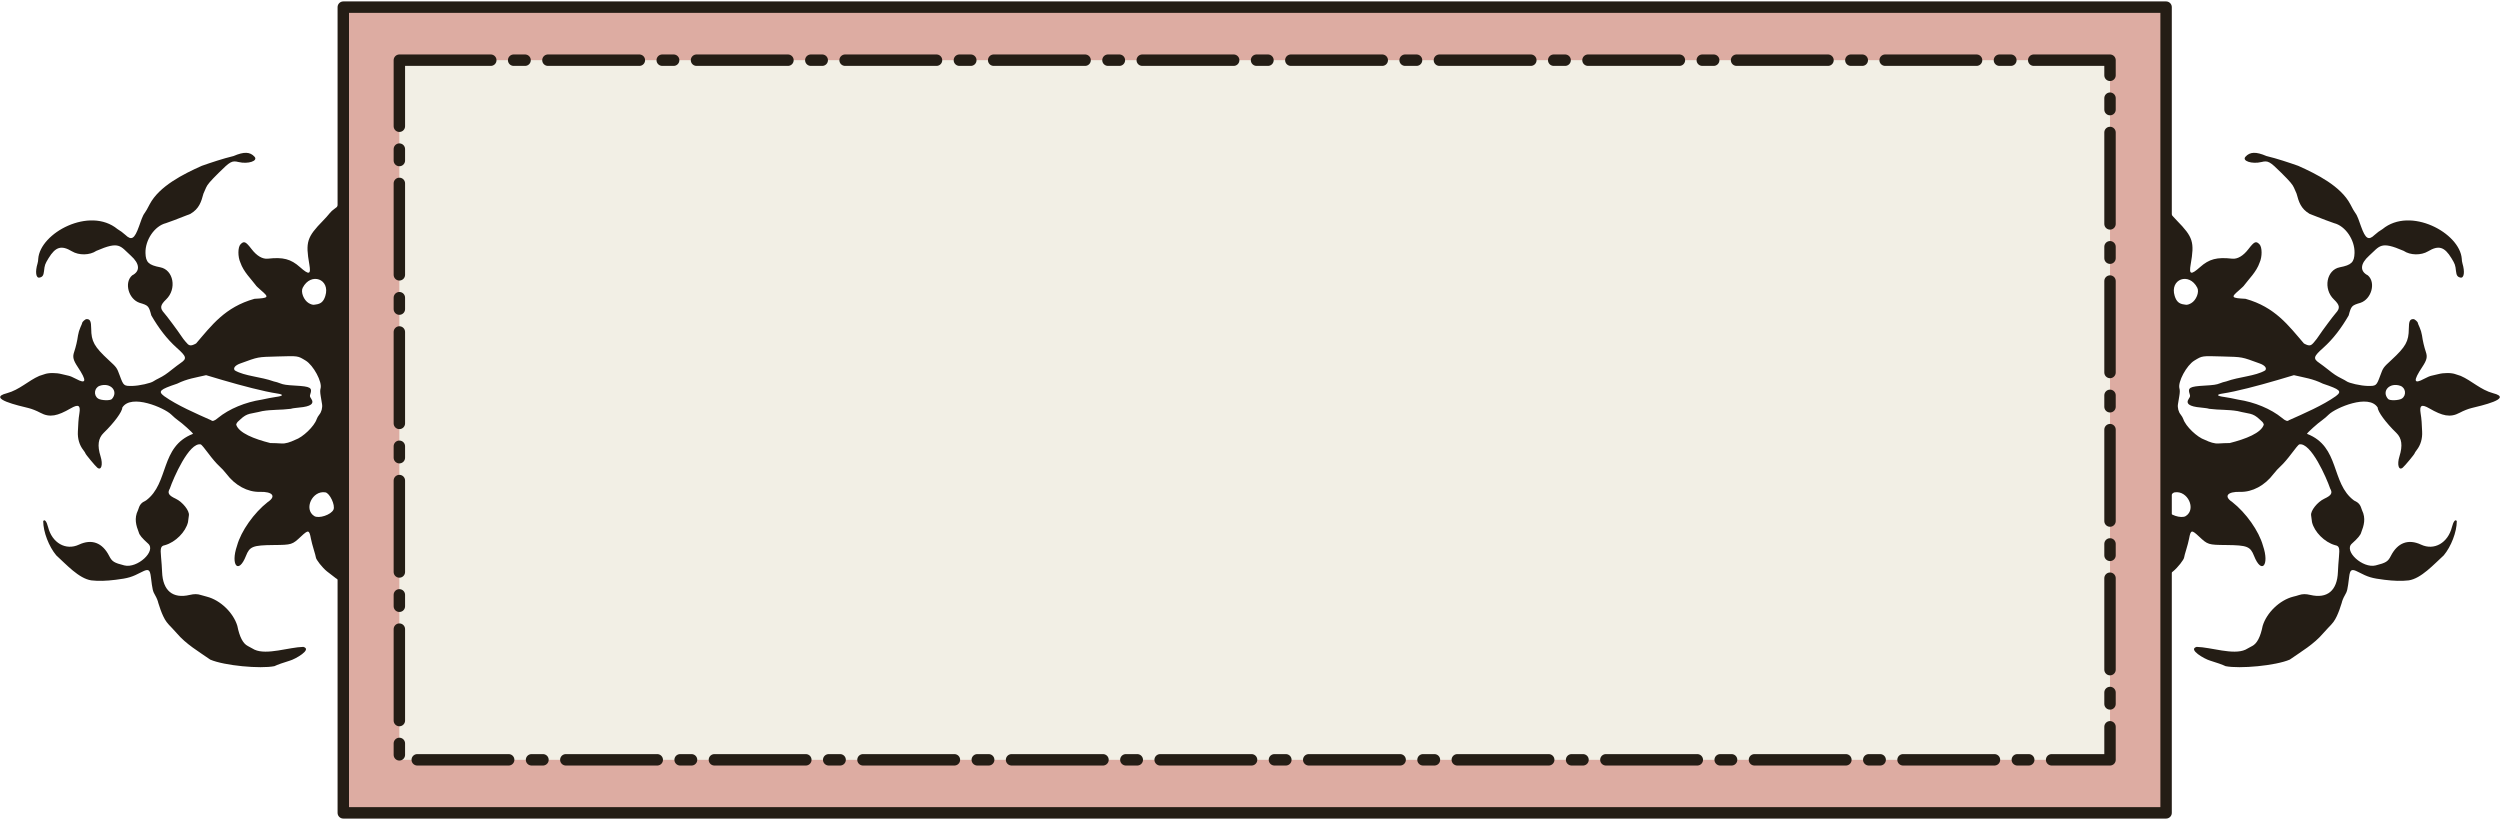
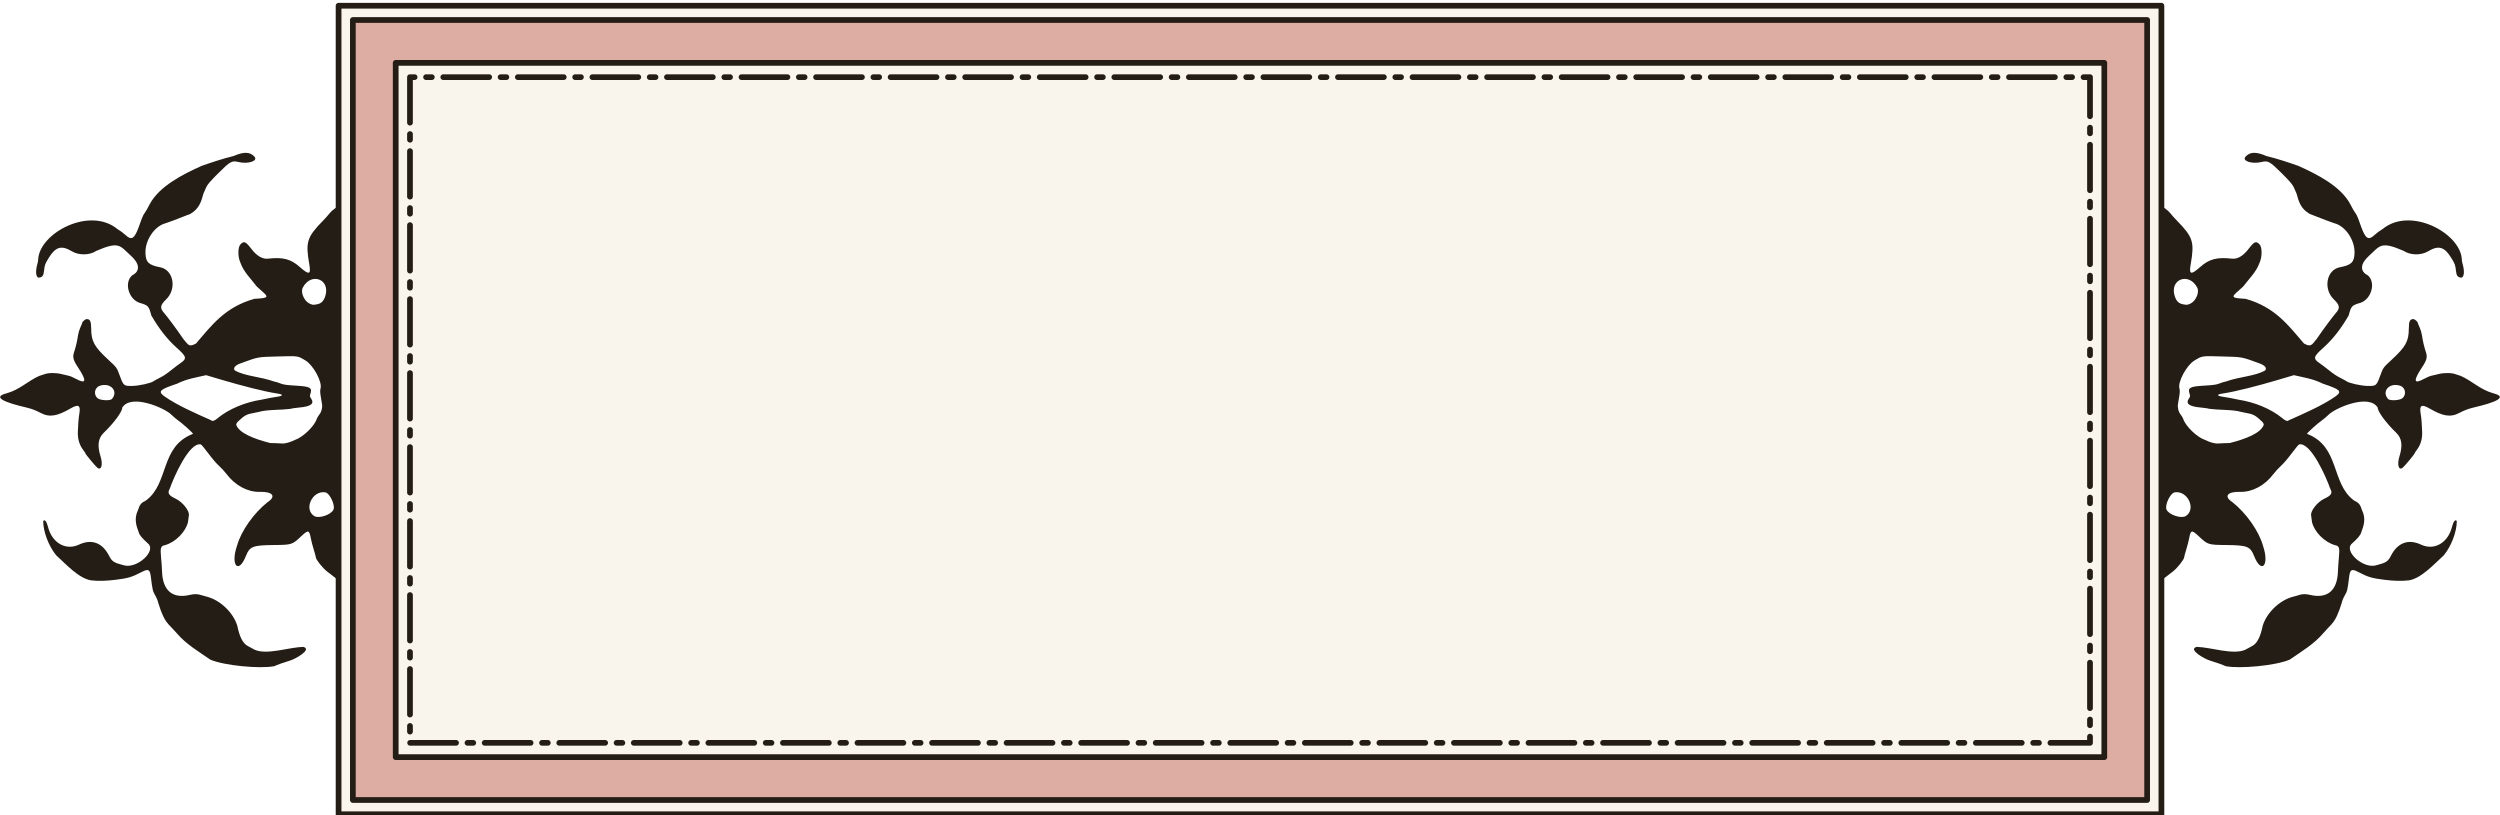
- <svg xmlns="http://www.w3.org/2000/svg" xml:space="preserve" width="875" height="287" viewBox="0 0 231.51 75.935" version="1.1" id="svg5038">
-   <defs id="defs5042" />
-   <path d="m 206.101,61.69 c -0.254,-0.125 -0.879,-0.348 -1.441,-0.515 -0.471,-0.129 -2.105,-1.04 -1.236,-1.272 1.317,0.029 3.38,0.78 4.513,0.26 0.207,-0.118 0.417,-0.233 0.628,-0.342 0.446,-0.228 0.763,-0.84 0.969,-1.868 0.365,-1.202 1.557,-2.376 2.826,-2.7 0.18,-0.04 0.357,-0.09 0.533,-0.148 0.32,-0.109 0.632,-0.112 1.048,-0.013 1.571,0.374 2.498,-0.397 2.56,-2.132 0.02,-0.448 0.05,-0.895 0.092,-1.342 0.086,-0.888 0.033,-1.057 -0.356,-1.133 -0.986,-0.275 -1.919,-1.235 -2.135,-2.127 a 22.128,22.128 0 0 0 -0.084,-0.635 c -0.065,-0.422 0.582,-1.239 1.22,-1.539 0.666,-0.312 0.788,-0.526 0.544,-0.946 -0.326,-0.954 -1.787,-4.327 -2.872,-4.082 -0.06,0.02 -0.373,0.396 -0.697,0.835 -0.325,0.44 -0.765,0.954 -0.979,1.143 -0.213,0.19 -0.527,0.528 -0.696,0.754 -0.806,1.07 -1.963,1.692 -3.09,1.66 -1.192,-0.033 -1.538,0.412 -0.733,0.942 1.276,1 2.469,2.685 2.843,4.038 0.63,1.822 -0.133,2.702 -0.825,0.949 -0.344,-0.873 -0.632,-0.986 -2.557,-1.005 -1.692,-0.016 -1.722,-0.025 -2.546,-0.797 -0.678,-0.636 -0.76,-0.617 -0.912,0.205 -0.042,0.227 -0.161,0.686 -0.265,1.018 -0.104,0.333 -0.19,0.654 -0.192,0.716 -0.008,0.202 -0.606,0.959 -1.02,1.292 -0.745,0.595 -1.07,0.828 -1.162,0.826 -0.118,-0.002 -0.456,0.35 -0.603,0.63 -0.302,0.575 -0.417,0.836 -0.42,0.955 -0.007,0.288 -0.17,0.692 -0.294,0.727 -0.491,0.136 -0.71,-0.762 -0.507,-2.091 0.185,-1.208 0.23,-1.91 0.153,-2.397 -0.038,-0.247 -0.08,-0.897 -0.093,-1.444 -0.031,-1.34 -0.331,-1.809 -0.879,-1.375 -0.597,0.475 -0.902,0.532 -1.33,0.25 -0.894,-0.586 -1.178,-1.173 -0.84,-1.733 0.662,-1.094 0.984,-1.253 2.116,-1.048 0.853,0.156 0.812,0.241 0.862,-1.79 0.03,-1.208 0.02,-1.775 -0.033,-1.873 -0.05,-0.09 -0.071,-0.591 -0.063,-1.42 0.007,-0.705 0,-1.525 -0.016,-1.825 -0.074,-1.312 -0.056,-2.648 0.041,-3.133 0.039,-0.193 0.066,-0.711 0.063,-1.15 -0.004,-0.44 -0.008,-1.377 -0.008,-2.08 0,-0.705 -0.034,-1.462 -0.074,-1.684 -0.057,-0.318 -0.045,-0.798 0.055,-2.238 0.142,-2.064 0.144,-2.06 -0.37,-2.068 -0.223,-0.005 -0.746,0.189 -0.825,0.304 -0.25,0.363 -1.375,0.332 -1.656,-0.045 -1.046,-1.404 1.064,-3.285 2.24,-1.999 0.38,0.415 0.595,0.134 0.61,-0.795 0.008,-0.414 0.075,-1.223 0.15,-1.796 0.113,-0.862 0.124,-1.111 0.064,-1.438 -0.08,-0.431 -0.067,-1.693 0.024,-2.33 0.045,-0.317 0.033,-0.453 -0.057,-0.656 -0.33,-0.736 0.11,-2.261 0.565,-1.96 0.16,0.105 0.506,0.953 0.503,1.233 -0.002,0.112 0.068,0.348 0.155,0.526 0.087,0.178 0.158,0.36 0.157,0.403 0,0.044 0.098,0.19 0.218,0.324 0.121,0.134 0.237,0.294 0.259,0.355 0.021,0.06 0.154,0.181 0.294,0.27 0.141,0.088 0.341,0.272 0.445,0.41 0.104,0.139 0.376,0.443 0.604,0.676 1.5,1.534 1.64,1.98 1.277,4.055 -0.167,0.954 0.019,1.008 0.872,0.25 0.842,-0.748 1.558,-0.936 2.964,-0.778 0.495,0.055 1.024,-0.253 1.507,-0.88 0.553,-0.718 0.705,-0.784 1.03,-0.448 0.253,0.26 0.259,1.154 0.011,1.69 -0.29,0.86 -1.023,1.55 -1.428,2.101 0,0.03 -0.219,0.24 -0.485,0.469 -0.765,0.654 -0.72,0.714 0.609,0.785 2.735,0.763 3.98,2.476 5.406,4.135 0.535,0.293 0.672,0.208 0.957,-0.143 0.153,-0.174 0.294,-0.359 0.421,-0.555 0.289,-0.444 1.345,-1.864 1.577,-2.119 0.414,-0.456 0.375,-0.729 -0.179,-1.26 -1.012,-0.97 -0.689,-2.74 0.545,-2.978 1.076,-0.206 1.343,-0.464 1.366,-1.322 0.035,-1.213 -0.85,-2.505 -1.89,-2.763 -0.147,-0.038 -1.161,-0.42 -2.27,-0.86 -0.816,-0.48 -1.002,-1.114 -1.207,-1.875 l -0.247,-0.563 c -0.123,-0.282 -0.37,-0.57 -1.148,-1.345 -1.09,-1.083 -1.243,-1.168 -1.86,-1.018 -0.879,0.212 -1.826,-0.102 -1.478,-0.49 0.413,-0.463 0.98,-0.482 1.941,-0.067 1.013,0.245 2.064,0.6 2.942,0.907 1.727,0.772 3.945,1.885 4.828,3.561 0.175,0.35 0.382,0.713 0.46,0.806 0.08,0.092 0.203,0.333 0.276,0.536 l 0.255,0.709 c 0.417,1.158 0.69,1.329 1.258,0.787 0.227,-0.206 0.473,-0.387 0.734,-0.541 2.573,-2.113 7.169,0.353 7.338,2.76 -0.003,0.107 0.025,0.295 0.062,0.418 0.236,0.784 0.152,1.385 -0.184,1.315 -0.272,-0.057 -0.37,-0.198 -0.413,-0.591 -0.06,-0.574 -0.091,-0.66 -0.421,-1.204 -0.646,-1.063 -1.19,-1.223 -2.168,-0.637 -0.649,0.389 -1.653,0.37 -2.259,-0.044 -2.15,-0.931 -2.186,-0.465 -3.198,0.449 -0.833,0.748 -0.877,1.436 -0.116,1.822 0.758,0.655 0.343,2.194 -0.686,2.541 -0.812,0.24 -0.856,0.286 -1.09,1.168 -0.683,1.178 -1.43,2.171 -2.349,2.994 -0.924,0.822 -0.969,1 -0.36,1.417 0.172,0.118 0.516,0.376 0.763,0.574 0.579,0.463 0.8,0.61 1.272,0.848 0.211,0.106 0.422,0.222 0.467,0.259 0.223,0.176 1.33,0.424 1.95,0.436 0.805,0.015 0.827,-0.003 1.18,-0.959 0.273,-0.741 0.273,-0.741 1.036,-1.445 1.326,-1.226 1.6,-1.72 1.609,-2.89 0.004,-0.707 0.098,-0.9 0.433,-0.894 0.117,0.002 0.404,0.257 0.402,0.357 0,0.03 0.072,0.212 0.163,0.404 0.104,0.235 0.178,0.483 0.221,0.738 0.074,0.53 0.196,1.05 0.363,1.556 0.155,0.447 0.082,0.748 -0.335,1.375 -0.863,1.298 -0.809,1.632 0.179,1.095 0.246,-0.134 0.545,-0.26 0.663,-0.28 0.217,-0.044 0.433,-0.094 0.648,-0.152 0.517,-0.136 1.226,-0.131 1.598,0.012 0.155,0.058 0.313,0.11 0.472,0.155 1.015,0.442 1.838,1.292 3.002,1.604 1.924,0.486 -1.183,1.169 -1.99,1.37 -0.32,0.077 -0.757,0.25 -1.1,0.435 -0.893,0.484 -1.616,0.29 -2.808,-0.395 -0.73,-0.422 -0.942,-0.303 -0.817,0.46 0.043,0.258 0.074,0.52 0.093,0.782 l 0.046,0.896 c 0.035,0.658 -0.138,1.249 -0.502,1.714 -0.107,0.137 -0.195,0.276 -0.196,0.308 -0.002,0.075 -0.915,1.174 -1.1,1.324 -0.375,0.303 -0.543,-0.284 -0.301,-1.051 0.312,-0.994 0.221,-1.677 -0.288,-2.169 -0.962,-0.928 -1.732,-1.973 -1.724,-2.34 -0.818,-1.325 -3.909,0.033 -4.524,0.63 a 5.7,5.7 0 0 1 -0.637,0.545 c -0.358,0.237 -1.39,1.165 -1.391,1.252 3.08,1.18 2.194,4.567 4.35,6.168 0.449,0.212 0.588,0.38 0.747,0.904 0.376,0.762 0.167,1.445 -0.073,2.05 -0.054,0.24 -0.31,0.548 -0.87,1.048 -0.77,0.688 1.011,2.314 2.206,2.015 0.952,-0.24 1.14,-0.356 1.405,-0.878 0.627,-1.231 1.615,-1.6 2.802,-1.045 1.214,0.568 2.484,-0.156 2.857,-1.631 0.133,-0.526 0.32,-0.755 0.45,-0.551 -0.003,1.012 -0.527,2.357 -1.208,3.172 -0.923,0.84 -2.095,2.146 -3.243,2.318 -0.665,0.074 -1.345,0.058 -2.252,-0.054 -1.177,-0.146 -1.493,-0.241 -2.433,-0.728 -0.607,-0.315 -0.749,-0.235 -0.835,0.465 -0.146,1.2 -0.174,1.32 -0.405,1.714 -0.127,0.216 -0.253,0.527 -0.281,0.69 -0.125,0.42 -0.292,0.882 -0.458,1.232 -0.21,0.438 -0.355,0.633 -0.828,1.11 a 8.8,8.8 0 0 0 -0.416,0.455 c -0.882,1.038 -2.032,1.7 -3.113,2.455 -1.31,0.562 -4.625,0.865 -5.936,0.606 z m -3.688,-13.903 c 1,-0.634 0.172,-2.394 -1.033,-2.193 -0.407,0.068 -0.935,1.194 -0.751,1.599 0.218,0.48 1.362,0.861 1.784,0.594 z m 4.065,-6.759 c 1.49,-0.374 2.921,-0.932 3.16,-1.706 -0.052,-0.222 -0.177,-0.29 -0.373,-0.473 -0.674,-0.649 -0.983,-0.501 -2.037,-0.778 -0.947,-0.16 -1.664,-0.088 -2.663,-0.215 -0.053,-0.032 -0.402,-0.085 -0.775,-0.118 -1.059,-0.092 -1.413,-0.357 -1.096,-0.819 0.128,-0.186 0.14,-0.25 0.081,-0.42 -0.204,-0.602 -0.01,-0.712 1.386,-0.79 0.819,-0.047 1.104,-0.089 1.392,-0.205 0.195,-0.08 0.397,-0.14 0.603,-0.183 1.194,-0.437 2.697,-0.484 3.61,-1.02 0.179,-0.208 -0.024,-0.467 -0.501,-0.64 -1.729,-0.63 -1.551,-0.597 -3.467,-0.651 -1.938,-0.055 -1.846,-0.068 -2.59,0.38 -0.723,0.437 -1.555,1.988 -1.383,2.58 0.048,0.165 0.044,0.376 -0.013,0.712 l -0.123,0.738 c -0.055,0.336 0.051,0.74 0.26,0.984 0.089,0.107 0.195,0.29 0.234,0.408 0.22,0.666 1.28,1.683 2.001,1.922 0.46,0.22 0.89,0.359 1.246,0.334 0.349,-0.024 0.698,-0.037 1.048,-0.04 z m 5.464,-2.104 c 1.412,-0.629 3.178,-1.393 4.367,-2.24 0.59,-0.448 0.423,-0.609 -1.2,-1.154 -0.946,-0.467 -1.704,-0.556 -2.685,-0.788 -1.992,0.603 -3.907,1.15 -5.522,1.499 -0.356,0.077 -0.827,0.166 -1.048,0.197 -0.651,0.094 -0.595,0.23 0.132,0.325 0.254,0.034 0.84,0.145 1.303,0.248 1.485,0.227 2.997,0.842 4.037,1.693 0.285,0.255 0.531,0.343 0.616,0.22 z m 10.487,-2.018 c 0.444,-0.299 0.353,-1.006 -0.152,-1.179 -0.993,-0.342 -1.768,0.497 -1.13,1.222 0.15,0.17 1.009,0.14 1.283,-0.043 z m -19.515,-8.831 c 0.466,-0.27 0.768,-1.032 0.565,-1.427 -0.756,-1.474 -2.585,-0.808 -2.093,0.763 0.161,0.512 0.406,0.73 0.888,0.787 0.265,0.075 0.437,-0.016 0.64,-0.123 z m -5.174,7.312 c 0.003,-0.122 0.018,-0.172 0.034,-0.111 a 0.493,0.493 0 0 1 -0.006,0.224 c -0.019,0.06 -0.031,0.01 -0.029,-0.113 z m -172.331,26.303 c 0.255,-0.125 0.88,-0.348 1.442,-0.515 0.471,-0.129 2.104,-1.04 1.236,-1.272 -1.317,0.029 -3.38,0.78 -4.513,0.26 a 16.599,16.599 0 0 0 -0.629,-0.342 c -0.446,-0.228 -0.762,-0.84 -0.968,-1.868 -0.365,-1.202 -1.557,-2.376 -2.826,-2.7 a 5.884,5.884 0 0 1 -0.533,-0.148 c -0.321,-0.109 -0.632,-0.112 -1.048,-0.013 -1.572,0.374 -2.499,-0.397 -2.56,-2.132 -0.02,-0.448 -0.05,-0.895 -0.093,-1.342 -0.085,-0.888 -0.032,-1.057 0.357,-1.133 0.986,-0.275 1.919,-1.235 2.134,-2.127 0.027,-0.222 0.065,-0.508 0.085,-0.635 0.065,-0.422 -0.583,-1.239 -1.22,-1.539 -0.666,-0.312 -0.788,-0.526 -0.544,-0.946 0.326,-0.954 1.787,-4.327 2.872,-4.082 0.06,0.02 0.373,0.396 0.697,0.835 0.324,0.44 0.765,0.954 0.978,1.143 0.214,0.19 0.528,0.528 0.697,0.754 0.806,1.07 1.963,1.692 3.089,1.66 1.193,-0.033 1.539,0.412 0.734,0.942 -1.277,1 -2.47,2.685 -2.843,4.038 -0.63,1.822 0.133,2.702 0.824,0.949 0.344,-0.873 0.632,-0.986 2.557,-1.005 1.693,-0.016 1.723,-0.025 2.546,-0.797 0.679,-0.636 0.76,-0.617 0.912,0.205 0.043,0.227 0.162,0.686 0.265,1.018 0.104,0.333 0.19,0.654 0.193,0.716 0.008,0.202 0.605,0.959 1.02,1.292 0.745,0.595 1.07,0.828 1.162,0.826 0.118,-0.002 0.456,0.35 0.602,0.63 0.303,0.575 0.418,0.836 0.42,0.955 0.008,0.288 0.171,0.692 0.294,0.727 0.492,0.136 0.71,-0.762 0.508,-2.091 -0.185,-1.208 -0.23,-1.91 -0.154,-2.397 0.039,-0.247 0.08,-0.897 0.094,-1.444 0.031,-1.34 0.331,-1.809 0.878,-1.375 0.598,0.475 0.903,0.532 1.331,0.25 0.894,-0.586 1.178,-1.173 0.84,-1.733 -0.662,-1.094 -0.984,-1.253 -2.117,-1.048 -0.852,0.156 -0.811,0.241 -0.862,-1.79 -0.03,-1.208 -0.02,-1.775 0.034,-1.873 0.05,-0.09 0.071,-0.591 0.062,-1.42 -0.007,-0.705 0,-1.525 0.017,-1.825 0.073,-1.312 0.056,-2.648 -0.041,-3.133 -0.039,-0.193 -0.067,-0.711 -0.063,-1.15 0.004,-0.44 0.008,-1.377 0.008,-2.08 0,-0.705 0.034,-1.462 0.074,-1.684 0.057,-0.318 0.045,-0.798 -0.054,-2.238 -0.143,-2.064 -0.144,-2.06 0.37,-2.068 0.222,-0.005 0.745,0.189 0.824,0.304 0.25,0.363 1.375,0.332 1.656,-0.045 1.046,-1.404 -1.064,-3.285 -2.24,-1.999 -0.38,0.415 -0.595,0.134 -0.61,-0.795 a 19.629,19.629 0 0 0 -0.15,-1.796 c -0.113,-0.862 -0.124,-1.111 -0.064,-1.438 0.08,-0.431 0.067,-1.693 -0.024,-2.33 -0.045,-0.317 -0.032,-0.453 0.057,-0.656 0.33,-0.736 -0.11,-2.261 -0.565,-1.96 -0.16,0.105 -0.506,0.953 -0.503,1.233 0.002,0.112 -0.067,0.348 -0.155,0.526 -0.087,0.178 -0.158,0.36 -0.157,0.403 0,0.044 -0.097,0.19 -0.218,0.324 -0.121,0.134 -0.237,0.294 -0.259,0.355 -0.02,0.06 -0.153,0.181 -0.294,0.27 a 1.995,1.995 0 0 0 -0.445,0.41 9.318,9.318 0 0 1 -0.604,0.676 c -1.5,1.534 -1.64,1.98 -1.277,4.055 0.167,0.954 -0.019,1.008 -0.872,0.25 -0.842,-0.748 -1.558,-0.936 -2.964,-0.778 -0.495,0.055 -1.024,-0.253 -1.507,-0.88 -0.553,-0.718 -0.705,-0.784 -1.03,-0.448 -0.253,0.26 -0.259,1.154 -0.011,1.69 0.29,0.86 1.023,1.55 1.428,2.101 0,0.03 0.219,0.24 0.485,0.469 0.765,0.654 0.72,0.714 -0.609,0.785 -2.735,0.763 -3.98,2.476 -5.406,4.135 -0.535,0.293 -0.672,0.208 -0.957,-0.143 a 4.7,4.7 0 0 1 -0.421,-0.555 c -0.289,-0.444 -1.345,-1.864 -1.576,-2.119 -0.415,-0.456 -0.376,-0.729 0.178,-1.26 1.012,-0.97 0.689,-2.74 -0.545,-2.978 -1.076,-0.206 -1.343,-0.464 -1.366,-1.322 -0.034,-1.213 0.85,-2.505 1.89,-2.763 0.148,-0.038 1.161,-0.42 2.27,-0.86 0.816,-0.48 1.002,-1.114 1.207,-1.875 l 0.247,-0.563 c 0.123,-0.282 0.37,-0.57 1.148,-1.345 1.09,-1.083 1.243,-1.168 1.86,-1.018 0.88,0.212 1.826,-0.102 1.478,-0.49 -0.413,-0.463 -0.98,-0.482 -1.941,-0.067 -1.013,0.245 -2.064,0.6 -2.942,0.907 -1.727,0.772 -3.945,1.885 -4.828,3.561 -0.175,0.35 -0.382,0.713 -0.46,0.806 -0.079,0.092 -0.203,0.333 -0.276,0.536 l -0.255,0.709 c -0.416,1.158 -0.69,1.329 -1.258,0.787 a 4.456,4.456 0 0 0 -0.734,-0.541 c -2.573,-2.113 -7.169,0.353 -7.338,2.76 a 1.61,1.61 0 0 1 -0.062,0.418 c -0.236,0.784 -0.152,1.385 0.184,1.315 0.273,-0.057 0.37,-0.198 0.413,-0.591 0.06,-0.574 0.091,-0.66 0.421,-1.204 0.646,-1.063 1.19,-1.223 2.168,-0.637 0.649,0.389 1.653,0.37 2.259,-0.044 2.15,-0.931 2.186,-0.465 3.198,0.449 0.833,0.748 0.877,1.436 0.117,1.822 -0.759,0.655 -0.343,2.194 0.685,2.541 0.812,0.24 0.857,0.286 1.09,1.168 0.684,1.178 1.43,2.171 2.349,2.994 0.924,0.822 0.969,1 0.36,1.417 -0.172,0.118 -0.516,0.376 -0.763,0.574 -0.578,0.463 -0.8,0.61 -1.272,0.848 a 4.573,4.573 0 0 0 -0.467,0.259 c -0.223,0.176 -1.33,0.424 -1.95,0.436 -0.805,0.015 -0.827,-0.003 -1.18,-0.959 -0.273,-0.741 -0.273,-0.741 -1.036,-1.445 -1.326,-1.226 -1.6,-1.72 -1.608,-2.89 -0.005,-0.707 -0.099,-0.9 -0.434,-0.894 -0.117,0.002 -0.404,0.257 -0.401,0.357 0,0.03 -0.073,0.212 -0.164,0.404 a 3.14,3.14 0 0 0 -0.221,0.738 8.859,8.859 0 0 1 -0.363,1.556 c -0.155,0.447 -0.082,0.748 0.335,1.375 0.863,1.298 0.809,1.632 -0.179,1.095 -0.246,-0.134 -0.545,-0.26 -0.662,-0.28 a 10.416,10.416 0 0 1 -0.649,-0.152 c -0.517,-0.136 -1.225,-0.131 -1.598,0.012 -0.155,0.058 -0.313,0.11 -0.472,0.155 -1.015,0.442 -1.838,1.292 -3.002,1.604 -1.924,0.486 1.183,1.169 1.99,1.37 0.321,0.077 0.757,0.25 1.1,0.435 0.893,0.484 1.617,0.29 2.808,-0.395 0.731,-0.422 0.943,-0.303 0.817,0.46 -0.042,0.258 -0.073,0.52 -0.092,0.782 l -0.047,0.896 c -0.035,0.658 0.138,1.249 0.502,1.714 0.107,0.137 0.195,0.276 0.196,0.308 0.002,0.075 0.915,1.174 1.1,1.324 0.375,0.303 0.543,-0.284 0.301,-1.051 -0.312,-0.994 -0.221,-1.677 0.288,-2.169 0.962,-0.928 1.732,-1.973 1.724,-2.34 0.818,-1.325 3.909,0.033 4.524,0.63 0.214,0.21 0.501,0.456 0.637,0.545 0.358,0.237 1.39,1.165 1.391,1.252 -3.08,1.18 -2.193,4.567 -4.35,6.168 -0.449,0.212 -0.588,0.38 -0.747,0.904 -0.376,0.762 -0.167,1.445 0.073,2.05 0.054,0.24 0.31,0.548 0.87,1.048 0.77,0.688 -1.01,2.314 -2.206,2.015 -0.952,-0.24 -1.14,-0.356 -1.405,-0.878 -0.627,-1.231 -1.614,-1.6 -2.802,-1.045 -1.214,0.568 -2.484,-0.156 -2.857,-1.631 -0.133,-0.526 -0.32,-0.755 -0.45,-0.551 0.004,1.012 0.527,2.357 1.208,3.172 0.923,0.84 2.095,2.146 3.243,2.318 0.665,0.074 1.345,0.058 2.252,-0.054 1.177,-0.146 1.493,-0.241 2.433,-0.728 0.607,-0.315 0.749,-0.235 0.835,0.465 0.146,1.2 0.175,1.32 0.405,1.714 0.127,0.216 0.253,0.527 0.281,0.69 0.125,0.42 0.292,0.882 0.458,1.232 0.21,0.438 0.355,0.633 0.828,1.11 0.128,0.13 0.314,0.334 0.416,0.455 0.882,1.038 2.032,1.7 3.113,2.455 1.31,0.562 4.625,0.865 5.936,0.606 z m 3.689,-13.903 c -1.001,-0.634 -0.172,-2.394 1.033,-2.193 0.406,0.068 0.935,1.194 0.751,1.599 -0.219,0.48 -1.362,0.861 -1.784,0.594 z m -4.066,-6.759 c -1.489,-0.374 -2.92,-0.932 -3.16,-1.706 0.052,-0.222 0.178,-0.29 0.374,-0.473 0.674,-0.649 0.982,-0.501 2.037,-0.778 0.947,-0.16 1.663,-0.088 2.663,-0.215 0.053,-0.032 0.401,-0.085 0.775,-0.118 1.059,-0.092 1.413,-0.357 1.096,-0.819 -0.128,-0.186 -0.14,-0.25 -0.082,-0.42 0.205,-0.602 0.011,-0.712 -1.385,-0.79 -0.82,-0.047 -1.104,-0.089 -1.392,-0.205 a 3.507,3.507 0 0 0 -0.603,-0.183 c -1.194,-0.437 -2.698,-0.484 -3.61,-1.02 -0.179,-0.208 0.024,-0.467 0.5,-0.64 1.73,-0.63 1.552,-0.597 3.468,-0.651 1.938,-0.055 1.845,-0.068 2.59,0.38 0.723,0.437 1.555,1.988 1.383,2.58 -0.048,0.165 -0.044,0.376 0.013,0.712 l 0.123,0.738 c 0.055,0.336 -0.051,0.74 -0.26,0.984 -0.09,0.107 -0.195,0.29 -0.235,0.408 -0.22,0.666 -1.28,1.683 -2,1.922 -0.46,0.22 -0.891,0.359 -1.246,0.334 a 17.88,17.88 0 0 0 -1.049,-0.04 z m -5.463,-2.104 c -1.412,-0.629 -3.179,-1.393 -4.367,-2.24 -0.59,-0.448 -0.423,-0.609 1.2,-1.154 0.946,-0.467 1.704,-0.556 2.685,-0.788 1.992,0.603 3.907,1.15 5.522,1.499 0.356,0.077 0.827,0.166 1.048,0.197 0.65,0.094 0.595,0.23 -0.132,0.325 -0.254,0.034 -0.84,0.145 -1.303,0.248 -1.485,0.227 -2.997,0.842 -4.037,1.693 -0.285,0.255 -0.531,0.343 -0.616,0.22 z m -10.487,-2.018 c -0.445,-0.299 -0.353,-1.006 0.152,-1.179 0.993,-0.342 1.768,0.497 1.13,1.222 -0.15,0.17 -1.01,0.14 -1.283,-0.043 z m 19.514,-8.831 c -0.465,-0.27 -0.767,-1.032 -0.564,-1.427 0.756,-1.474 2.585,-0.808 2.093,0.763 -0.161,0.512 -0.406,0.73 -0.888,0.787 -0.266,0.075 -0.437,-0.016 -0.64,-0.123 z m 5.175,7.312 c -0.003,-0.122 -0.018,-0.172 -0.034,-0.111 a 0.498,0.498 0 0 0 0.006,0.224 c 0.018,0.06 0.03,0.01 0.028,-0.113 z" style="fill:#241d15;fill-opacity:1;stroke-width:0.066" id="path3455" />
-   <path d="M31.79.661h168.799v74.613H31.79Z" style="display:inline;opacity:1;fill:#ddaca2;stroke:#241d15;stroke-width:1.058;stroke-linecap:round;stroke-linejoin:round;stroke-dasharray:none;stroke-dashoffset:0;stroke-opacity:1;stop-color:#000;fill-opacity:1" id="path5034" />
-   <path d="M36.982 5.573h158.414v64.789H36.982Z" style="display:inline;opacity:1;fill:#f2efe5;fill-opacity:1;stroke:#241d15;stroke-width:1.058;stroke-linecap:round;stroke-linejoin:round;stroke-dasharray:8.467, 2.117, 1.058, 2.117;stroke-dashoffset:0;stroke-opacity:1;stop-color:#000" id="path5036" />
+ <svg xmlns="http://www.w3.org/2000/svg" xml:space="preserve" width="875" height="285" viewBox="0 0 231.51 75.406">
+   <path d="M206.1 61.69c-.253-.125-.878-.348-1.44-.515-.471-.129-2.105-1.04-1.236-1.272 1.317.029 3.38.78 4.513.26.207-.118.417-.233.628-.342.446-.228.763-.84.969-1.868.365-1.202 1.557-2.376 2.826-2.7.18-.04.356-.09.532-.148.32-.109.632-.112 1.048-.013 1.571.374 2.498-.397 2.56-2.132.02-.448.05-.895.092-1.342.086-.888.033-1.057-.356-1.133-.985-.275-1.918-1.235-2.134-2.127a22.128 22.128 0 0 0-.084-.635c-.065-.422.582-1.239 1.22-1.539.666-.312.788-.526.544-.946-.326-.954-1.787-4.327-2.872-4.082-.06.02-.373.396-.697.835-.325.44-.765.954-.98 1.143-.212.19-.526.528-.695.754-.806 1.07-1.963 1.692-3.09 1.66-1.192-.033-1.538.412-.733.942 1.276 1 2.469 2.685 2.843 4.038.63 1.822-.133 2.702-.825.949-.344-.873-.632-.986-2.557-1.005-1.692-.016-1.722-.025-2.546-.797-.678-.636-.76-.617-.912.205-.042.227-.161.686-.265 1.018-.104.333-.19.654-.192.716-.008.202-.606.959-1.02 1.292-.745.595-1.07.828-1.162.826-.118-.002-.456.35-.603.63-.302.575-.417.836-.42.955-.007.288-.17.692-.294.727-.491.136-.71-.762-.507-2.091.185-1.208.23-1.91.153-2.397-.038-.247-.08-.897-.093-1.444-.031-1.34-.331-1.809-.88-1.375-.596.475-.901.532-1.33.25-.893-.586-1.177-1.173-.84-1.733.663-1.094.985-1.253 2.117-1.048.853.156.812.241.862-1.79.03-1.208.02-1.775-.033-1.873-.05-.09-.071-.591-.063-1.42.007-.705 0-1.525-.016-1.825-.074-1.312-.056-2.648.04-3.133.04-.193.067-.711.064-1.15-.004-.44-.008-1.377-.008-2.08 0-.705-.034-1.462-.074-1.684-.057-.318-.045-.798.055-2.238.142-2.064.144-2.06-.37-2.068-.223-.005-.746.189-.825.304-.25.363-1.375.332-1.656-.045-1.046-1.404 1.064-3.285 2.24-1.999.38.415.595.134.61-.795a20.14 20.14 0 0 1 .15-1.796c.113-.862.124-1.111.064-1.438-.08-.431-.067-1.693.024-2.33.045-.317.033-.453-.057-.656-.33-.736.11-2.261.565-1.96.16.105.506.953.503 1.233-.002.112.068.348.155.526.087.178.158.36.157.403 0 .044.098.19.218.324s.237.294.259.355c.02.06.154.181.294.27.14.088.34.272.445.41.104.139.376.443.604.676 1.5 1.534 1.64 1.98 1.277 4.055-.167.954.019 1.008.872.25.842-.748 1.558-.936 2.964-.778.495.055 1.024-.253 1.507-.88.553-.718.705-.784 1.03-.448.253.26.259 1.154.01 1.69-.29.86-1.022 1.55-1.427 2.101 0 .03-.22.24-.485.469-.765.654-.72.714.609.785 2.735.763 3.98 2.476 5.406 4.135.535.293.672.208.957-.143.153-.174.294-.359.42-.555.29-.444 1.346-1.864 1.578-2.119.414-.456.375-.729-.18-1.26-1.011-.97-.688-2.74.546-2.978 1.076-.206 1.343-.464 1.366-1.322.035-1.213-.85-2.505-1.89-2.763-.147-.038-1.161-.42-2.27-.86-.816-.48-1.002-1.114-1.207-1.875l-.247-.563c-.123-.282-.37-.57-1.148-1.345-1.09-1.083-1.243-1.168-1.86-1.018-.88.212-1.826-.102-1.478-.49.413-.463.98-.482 1.94-.067 1.014.245 2.065.6 2.943.907 1.727.772 3.945 1.885 4.828 3.561.175.35.382.713.46.806.08.092.203.333.276.536l.255.709c.417 1.158.69 1.329 1.258.787a4.48 4.48 0 0 1 .734-.541c2.573-2.113 7.169.353 7.338 2.76-.003.107.025.295.062.418.236.784.152 1.385-.184 1.315-.272-.057-.37-.198-.413-.591-.06-.574-.091-.66-.421-1.204-.646-1.063-1.19-1.223-2.168-.637-.65.389-1.653.37-2.26-.044-2.15-.931-2.185-.465-3.197.449-.833.748-.877 1.436-.116 1.822.758.655.343 2.194-.686 2.541-.812.24-.856.286-1.09 1.168-.683 1.178-1.43 2.171-2.35 2.994-.923.822-.968 1-.36 1.417.173.118.517.376.764.574.579.463.8.61 1.272.848.21.106.422.222.467.259.223.176 1.33.424 1.95.436.805.015.827-.003 1.18-.959.273-.741.273-.741 1.036-1.445 1.326-1.226 1.6-1.72 1.609-2.89.004-.707.098-.9.433-.894.117.002.404.257.402.357 0 .03.072.212.163.404.104.235.178.483.22.738.075.53.197 1.05.364 1.556.155.447.082.748-.335 1.375-.863 1.298-.81 1.632.179 1.095.246-.134.545-.26.663-.28.217-.044.433-.094.648-.152.517-.136 1.226-.131 1.598.012.155.058.313.11.472.155 1.015.442 1.838 1.292 3.002 1.604 1.924.486-1.183 1.169-1.99 1.37a5.08 5.08 0 0 0-1.1.435c-.893.484-1.616.29-2.808-.395-.73-.422-.942-.303-.817.46.043.258.074.52.093.782l.046.896c.035.658-.138 1.249-.502 1.714-.107.137-.195.276-.196.308-.002.075-.915 1.174-1.1 1.324-.375.303-.543-.284-.301-1.051.312-.994.22-1.677-.288-2.169-.962-.928-1.732-1.973-1.724-2.34-.818-1.325-3.91.033-4.524.63a5.7 5.7 0 0 1-.637.545c-.358.237-1.39 1.165-1.391 1.252 3.08 1.18 2.194 4.567 4.35 6.168.449.212.588.38.747.904.376.762.167 1.445-.073 2.05-.054.24-.31.548-.87 1.048-.77.688 1.01 2.314 2.206 2.015.952-.24 1.14-.356 1.405-.878.627-1.231 1.615-1.6 2.802-1.045 1.214.568 2.484-.156 2.857-1.631.133-.526.32-.755.45-.551-.003 1.012-.527 2.357-1.208 3.172-.923.84-2.095 2.146-3.243 2.318-.665.074-1.345.058-2.252-.054-1.177-.146-1.493-.241-2.433-.728-.607-.315-.75-.235-.835.465-.146 1.2-.174 1.32-.405 1.714-.127.216-.253.527-.281.69a9.17 9.17 0 0 1-.458 1.232c-.21.438-.355.633-.828 1.11a8.8 8.8 0 0 0-.416.455c-.882 1.038-2.032 1.7-3.113 2.455-1.31.562-4.625.865-5.936.606zm-3.687-13.903c1-.634.172-2.394-1.033-2.193-.407.068-.935 1.194-.751 1.599.218.48 1.362.861 1.784.594zm4.065-6.759c1.49-.374 2.92-.932 3.16-1.706-.052-.222-.177-.29-.373-.473-.674-.649-.983-.501-2.037-.778-.947-.16-1.664-.088-2.663-.215-.053-.032-.402-.085-.775-.118-1.06-.092-1.413-.357-1.096-.819.128-.186.14-.25.08-.42-.204-.602-.01-.712 1.386-.79.82-.047 1.104-.089 1.392-.205.195-.08.397-.14.603-.183 1.194-.437 2.697-.484 3.61-1.02.18-.208-.023-.467-.5-.64-1.73-.63-1.551-.597-3.467-.651-1.939-.055-1.847-.068-2.59.38-.724.437-1.556 1.988-1.384 2.58.048.165.044.376-.013.712l-.123.738c-.055.336.051.74.26.984.09.107.195.29.234.408.22.666 1.28 1.683 2.001 1.922.46.22.89.359 1.246.334.35-.024.698-.037 1.048-.04zm5.464-2.104c1.412-.629 3.178-1.393 4.367-2.24.59-.448.423-.609-1.2-1.154-.946-.467-1.704-.556-2.685-.788-1.992.603-3.907 1.15-5.522 1.499a18.52 18.52 0 0 1-1.048.197c-.651.094-.595.23.132.325.254.034.84.145 1.303.248 1.485.227 2.997.842 4.037 1.693.285.255.53.343.616.22zm10.487-2.018c.444-.299.353-1.006-.152-1.179-.993-.342-1.768.497-1.13 1.222.15.17 1.009.14 1.283-.043zm-19.515-8.831c.466-.27.768-1.032.565-1.427-.757-1.474-2.586-.808-2.094.763.162.512.407.73.889.787.265.075.437-.016.64-.123zm-5.174 7.312c.002-.122.017-.172.033-.111a.493.493 0 0 1-.006.224c-.019.06-.03.01-.029-.113zM25.407 61.69c.256-.125.88-.348 1.443-.515.47-.129 2.104-1.04 1.236-1.272-1.317.029-3.38.78-4.513.26a16.599 16.599 0 0 0-.63-.342c-.445-.228-.761-.84-.967-1.868-.365-1.202-1.557-2.376-2.826-2.7a5.884 5.884 0 0 1-.533-.148c-.321-.109-.632-.112-1.048-.013-1.573.374-2.5-.397-2.56-2.132-.02-.448-.05-.895-.094-1.342-.085-.888-.032-1.057.357-1.133.986-.275 1.92-1.235 2.134-2.127.027-.222.065-.508.085-.635.065-.422-.583-1.239-1.22-1.539-.666-.312-.788-.526-.544-.946.326-.954 1.787-4.327 2.872-4.082.06.02.373.396.697.835.324.44.765.954.978 1.143.214.19.528.528.697.754.806 1.07 1.963 1.692 3.09 1.66 1.192-.033 1.538.412.733.942-1.277 1-2.47 2.685-2.843 4.038-.63 1.822.133 2.702.824.949.344-.873.632-.986 2.557-1.005 1.693-.016 1.723-.025 2.546-.797.68-.636.76-.617.912.205.043.227.162.686.265 1.018.104.333.19.654.193.716.008.202.605.959 1.02 1.292.745.595 1.07.828 1.162.826.118-.002.456.35.602.63.303.575.418.836.42.955.008.288.171.692.294.727.492.136.71-.762.508-2.091-.185-1.208-.23-1.91-.154-2.397.04-.247.08-.897.094-1.444.031-1.34.331-1.809.878-1.375.598.475.903.532 1.331.25.894-.586 1.178-1.173.84-1.733-.661-1.094-.983-1.253-2.116-1.048-.852.156-.811.241-.862-1.79-.03-1.208-.02-1.775.034-1.873.05-.09.07-.591.062-1.42-.008-.705 0-1.525.016-1.825.074-1.312.057-2.648-.04-3.133-.04-.193-.067-.711-.063-1.15.004-.44.008-1.377.008-2.08 0-.705.034-1.462.074-1.684.057-.318.045-.798-.054-2.238-.143-2.064-.144-2.06.37-2.068.221-.005.744.189.823.304.25.363 1.375.332 1.656-.045 1.046-1.404-1.064-3.285-2.24-1.999-.38.415-.595.134-.61-.795a19.629 19.629 0 0 0-.15-1.796c-.113-.862-.124-1.111-.064-1.438.08-.431.067-1.693-.024-2.33-.045-.317-.032-.453.057-.656.33-.736-.11-2.261-.565-1.96-.16.105-.505.953-.502 1.233.001.112-.068.348-.156.526-.087.178-.158.36-.157.403 0 .044-.097.19-.218.324-.12.134-.237.294-.259.355-.02.06-.153.181-.294.27a1.995 1.995 0 0 0-.445.41 9.318 9.318 0 0 1-.604.676c-1.5 1.534-1.64 1.98-1.277 4.055.167.954-.019 1.008-.872.25-.842-.748-1.558-.936-2.964-.778-.495.055-1.024-.253-1.507-.88-.553-.718-.705-.784-1.03-.448-.253.26-.259 1.154-.01 1.69.29.86 1.022 1.55 1.427 2.101 0 .03.22.24.485.469.765.654.72.714-.609.785-2.735.763-3.98 2.476-5.406 4.135-.535.293-.672.208-.957-.143a4.7 4.7 0 0 1-.42-.555c-.29-.444-1.346-1.864-1.577-2.119-.415-.456-.376-.729.178-1.26 1.012-.97.69-2.74-.545-2.978-1.076-.206-1.343-.464-1.366-1.322-.034-1.213.85-2.505 1.89-2.763.148-.038 1.161-.42 2.27-.86.816-.48 1.002-1.114 1.207-1.875l.247-.563c.123-.282.37-.57 1.148-1.345 1.09-1.083 1.243-1.168 1.86-1.018.88.212 1.826-.102 1.478-.49-.413-.463-.98-.482-1.94-.067-1.013.245-2.064.6-2.942.907-1.727.772-3.945 1.885-4.828 3.561-.175.35-.382.713-.46.806-.08.092-.203.333-.276.536l-.255.709c-.416 1.158-.69 1.329-1.258.787a4.456 4.456 0 0 0-.735-.541c-2.572-2.113-7.168.353-7.337 2.76a1.61 1.61 0 0 1-.062.418c-.236.784-.152 1.385.184 1.315.273-.057.37-.198.413-.591.06-.574.09-.66.42-1.204.647-1.063 1.19-1.223 2.169-.637.649.389 1.653.37 2.259-.044 2.15-.931 2.185-.465 3.197.449.834.748.878 1.436.118 1.822-.76.655-.343 2.194.685 2.541.812.24.857.286 1.09 1.168.684 1.178 1.43 2.171 2.349 2.994.924.822.969 1 .36 1.417-.173.118-.517.376-.764.574-.578.463-.8.61-1.272.848a4.573 4.573 0 0 0-.467.259c-.223.176-1.33.424-1.95.436-.805.015-.827-.003-1.18-.959-.273-.741-.273-.741-1.036-1.445-1.325-1.226-1.6-1.72-1.607-2.89-.005-.707-.1-.9-.434-.894-.117.002-.404.257-.401.357 0 .03-.073.212-.164.404a3.14 3.14 0 0 0-.221.738 8.859 8.859 0 0 1-.363 1.556c-.155.447-.082.748.335 1.375.863 1.298.809 1.632-.18 1.095-.245-.134-.544-.26-.661-.28a10.416 10.416 0 0 1-.65-.152c-.516-.136-1.224-.131-1.597.012-.155.058-.313.11-.472.155-1.015.442-1.838 1.292-3.002 1.604-1.924.486 1.183 1.169 1.99 1.37.32.077.757.25 1.1.435.893.484 1.617.29 2.808-.395.73-.422.943-.303.817.46a8.87 8.87 0 0 0-.092.782l-.047.896c-.035.658.138 1.249.502 1.714.107.137.195.276.196.308.002.075.915 1.174 1.1 1.324.375.303.543-.284.3-1.051-.311-.994-.22-1.677.288-2.169.963-.928 1.733-1.973 1.725-2.34.818-1.325 3.909.033 4.524.63.214.21.5.456.637.545.358.237 1.39 1.165 1.39 1.252-3.08 1.18-2.192 4.567-4.35 6.168-.448.212-.587.38-.746.904-.376.762-.167 1.445.073 2.05.054.24.31.548.87 1.048.77.688-1.01 2.314-2.206 2.015-.952-.24-1.14-.356-1.405-.878-.627-1.231-1.614-1.6-2.802-1.045-1.214.568-2.484-.156-2.857-1.631-.133-.526-.32-.755-.45-.551.004 1.012.527 2.357 1.208 3.172.923.84 2.095 2.146 3.243 2.318.665.074 1.344.058 2.252-.054 1.177-.146 1.493-.241 2.433-.728.607-.315.749-.235.835.465.146 1.2.175 1.32.405 1.714.127.216.253.527.28.69.126.42.293.882.459 1.232.21.438.355.633.828 1.11.128.13.314.334.416.455.882 1.038 2.032 1.7 3.113 2.455 1.31.562 4.625.865 5.936.606zm3.69-13.903c-1.001-.634-.172-2.394 1.033-2.193.406.068.935 1.194.75 1.599-.218.48-1.361.861-1.783.594zm-4.066-6.759c-1.49-.374-2.92-.932-3.16-1.706.052-.222.178-.29.374-.473.674-.649.982-.501 2.037-.778.947-.16 1.663-.088 2.663-.215.053-.032.4-.085.775-.118 1.059-.092 1.413-.357 1.096-.819-.128-.186-.14-.25-.082-.42.205-.602.01-.712-1.385-.79-.82-.047-1.105-.089-1.393-.205a3.507 3.507 0 0 0-.603-.183c-1.194-.437-2.698-.484-3.61-1.02-.179-.208.024-.467.5-.64 1.73-.63 1.552-.597 3.468-.651 1.938-.055 1.845-.068 2.59.38.723.437 1.555 1.988 1.383 2.58-.048.165-.044.376.013.712l.123.738c.055.336-.05.74-.26.984-.09.107-.195.29-.235.408-.22.666-1.28 1.683-2 1.922-.46.22-.89.359-1.246.334a17.88 17.88 0 0 0-1.048-.04zm-5.463-2.104c-1.412-.629-3.18-1.393-4.367-2.24-.59-.448-.423-.609 1.2-1.154.946-.467 1.704-.556 2.685-.788 1.992.603 3.907 1.15 5.522 1.499.355.077.826.166 1.047.197.65.094.596.23-.131.325-.254.034-.84.145-1.303.248-1.486.227-2.998.842-4.038 1.693-.285.255-.53.343-.616.22zM9.082 36.906c-.445-.299-.353-1.006.152-1.179.993-.342 1.768.497 1.13 1.222-.15.17-1.01.14-1.283-.043zm19.514-8.831c-.465-.27-.767-1.032-.564-1.427.756-1.474 2.585-.808 2.093.763-.161.512-.406.73-.888.787-.266.075-.437-.016-.64-.123zm5.175 7.312c-.003-.122-.018-.172-.034-.111a.498.498 0 0 0 .006.224c.018.06.03.01.028-.113z" style="fill:#241d15;fill-opacity:1;stroke-width:.066" />
+   <path d="M31.354.53h168.802v74.876H31.354Z" style="display:inline;fill:#f9f5ec;fill-opacity:1;stroke:#241d15;stroke-width:.53;stroke-linecap:round;stroke-linejoin:round;stroke-dasharray:none;stroke-dashoffset:0;stroke-opacity:1;stop-color:#000" />
+   <path d="M33.082 1.953V73.98h166.215V1.953Z" style="display:inline;fill:#ddaca2;fill-opacity:1;stroke:#241d15;stroke-width:.529;stroke-linecap:round;stroke-linejoin:round;stroke-dasharray:none;stroke-dashoffset:0;stroke-opacity:1;stop-color:#000" transform="matrix(.99965 0 0 1.00282 -.394 -.106)" />
+   <path d="M36.644 5.82h158.222v64.295H36.644Z" style="display:inline;fill:#f9f5ec;fill-opacity:1;stroke:#241d15;stroke-width:.529;stroke-linecap:round;stroke-linejoin:round;stroke-dasharray:none;stroke-dashoffset:0;stroke-opacity:1;stop-color:#000" />
+   <path d="M38.258 6.848v62.238H194.12V6.848Z" style="display:inline;fill:#f9f5ec;fill-opacity:1;stroke:#241d15;stroke-width:.532;stroke-linecap:round;stroke-linejoin:round;stroke-dasharray:4.257,1.064,.532,1.064;stroke-dashoffset:0;stroke-opacity:1;stop-color:#000" transform="matrix(.99817 0 0 .9905 -.222 .361)" />
</svg>
